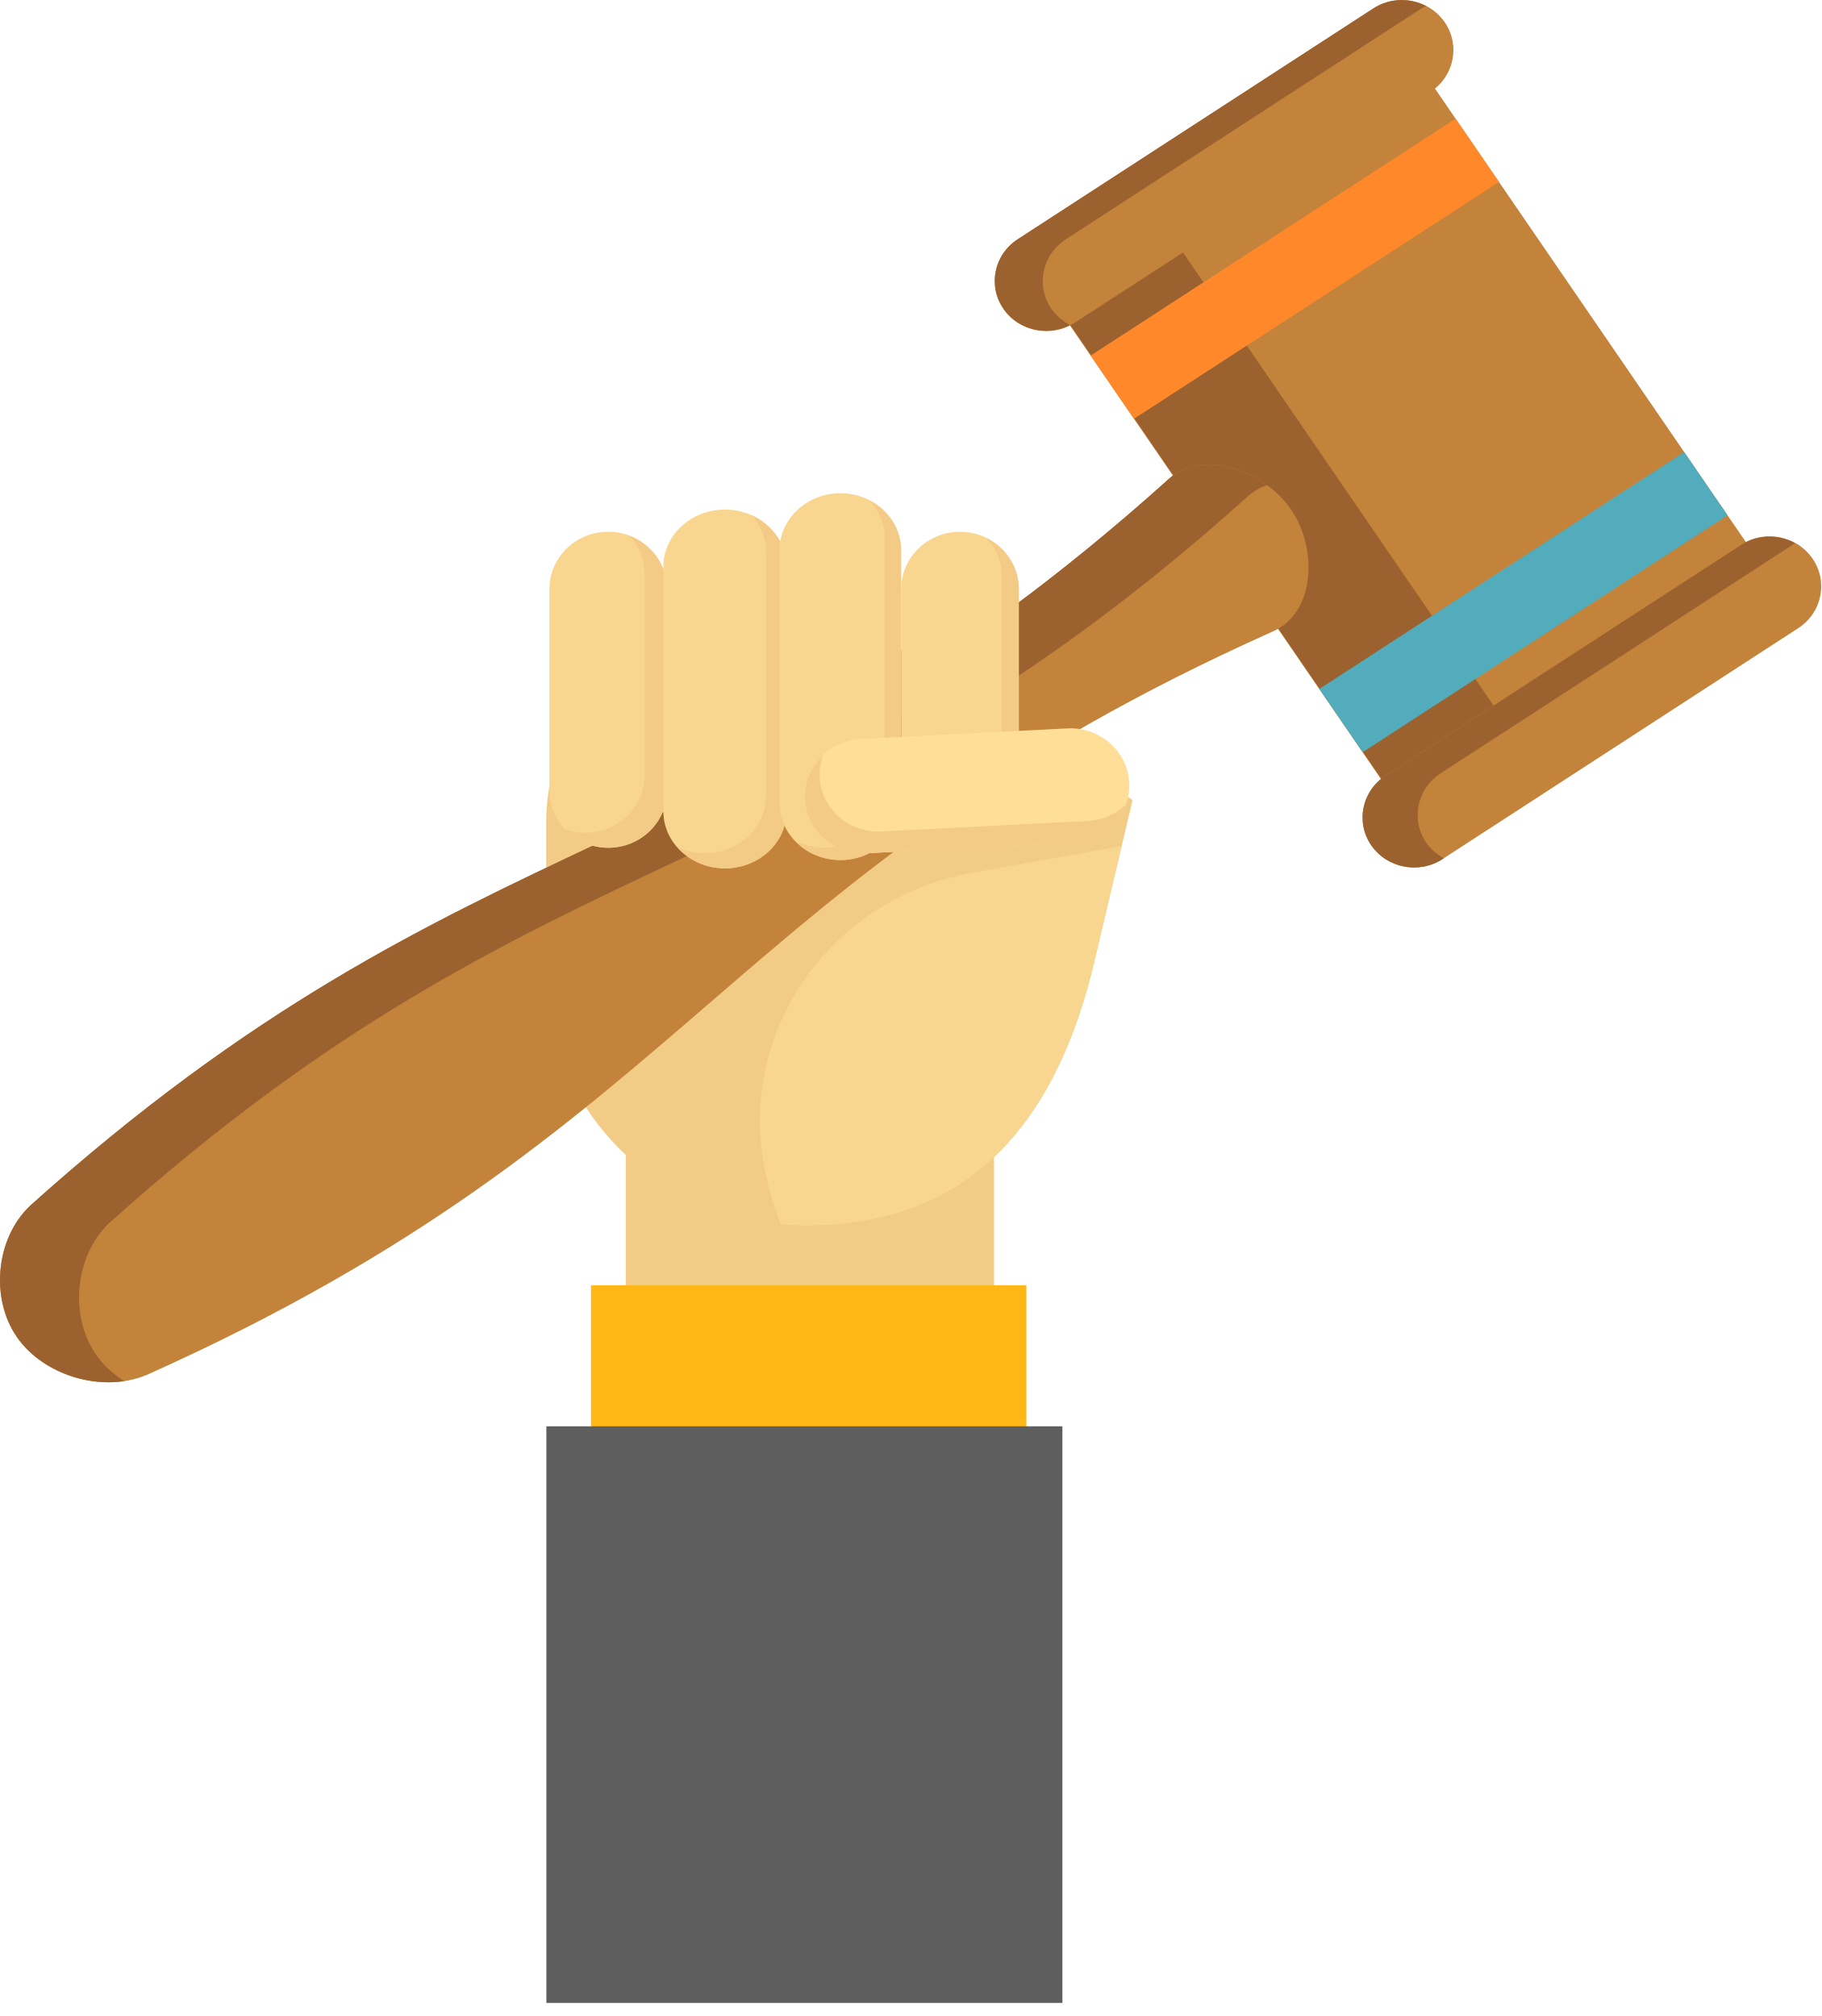
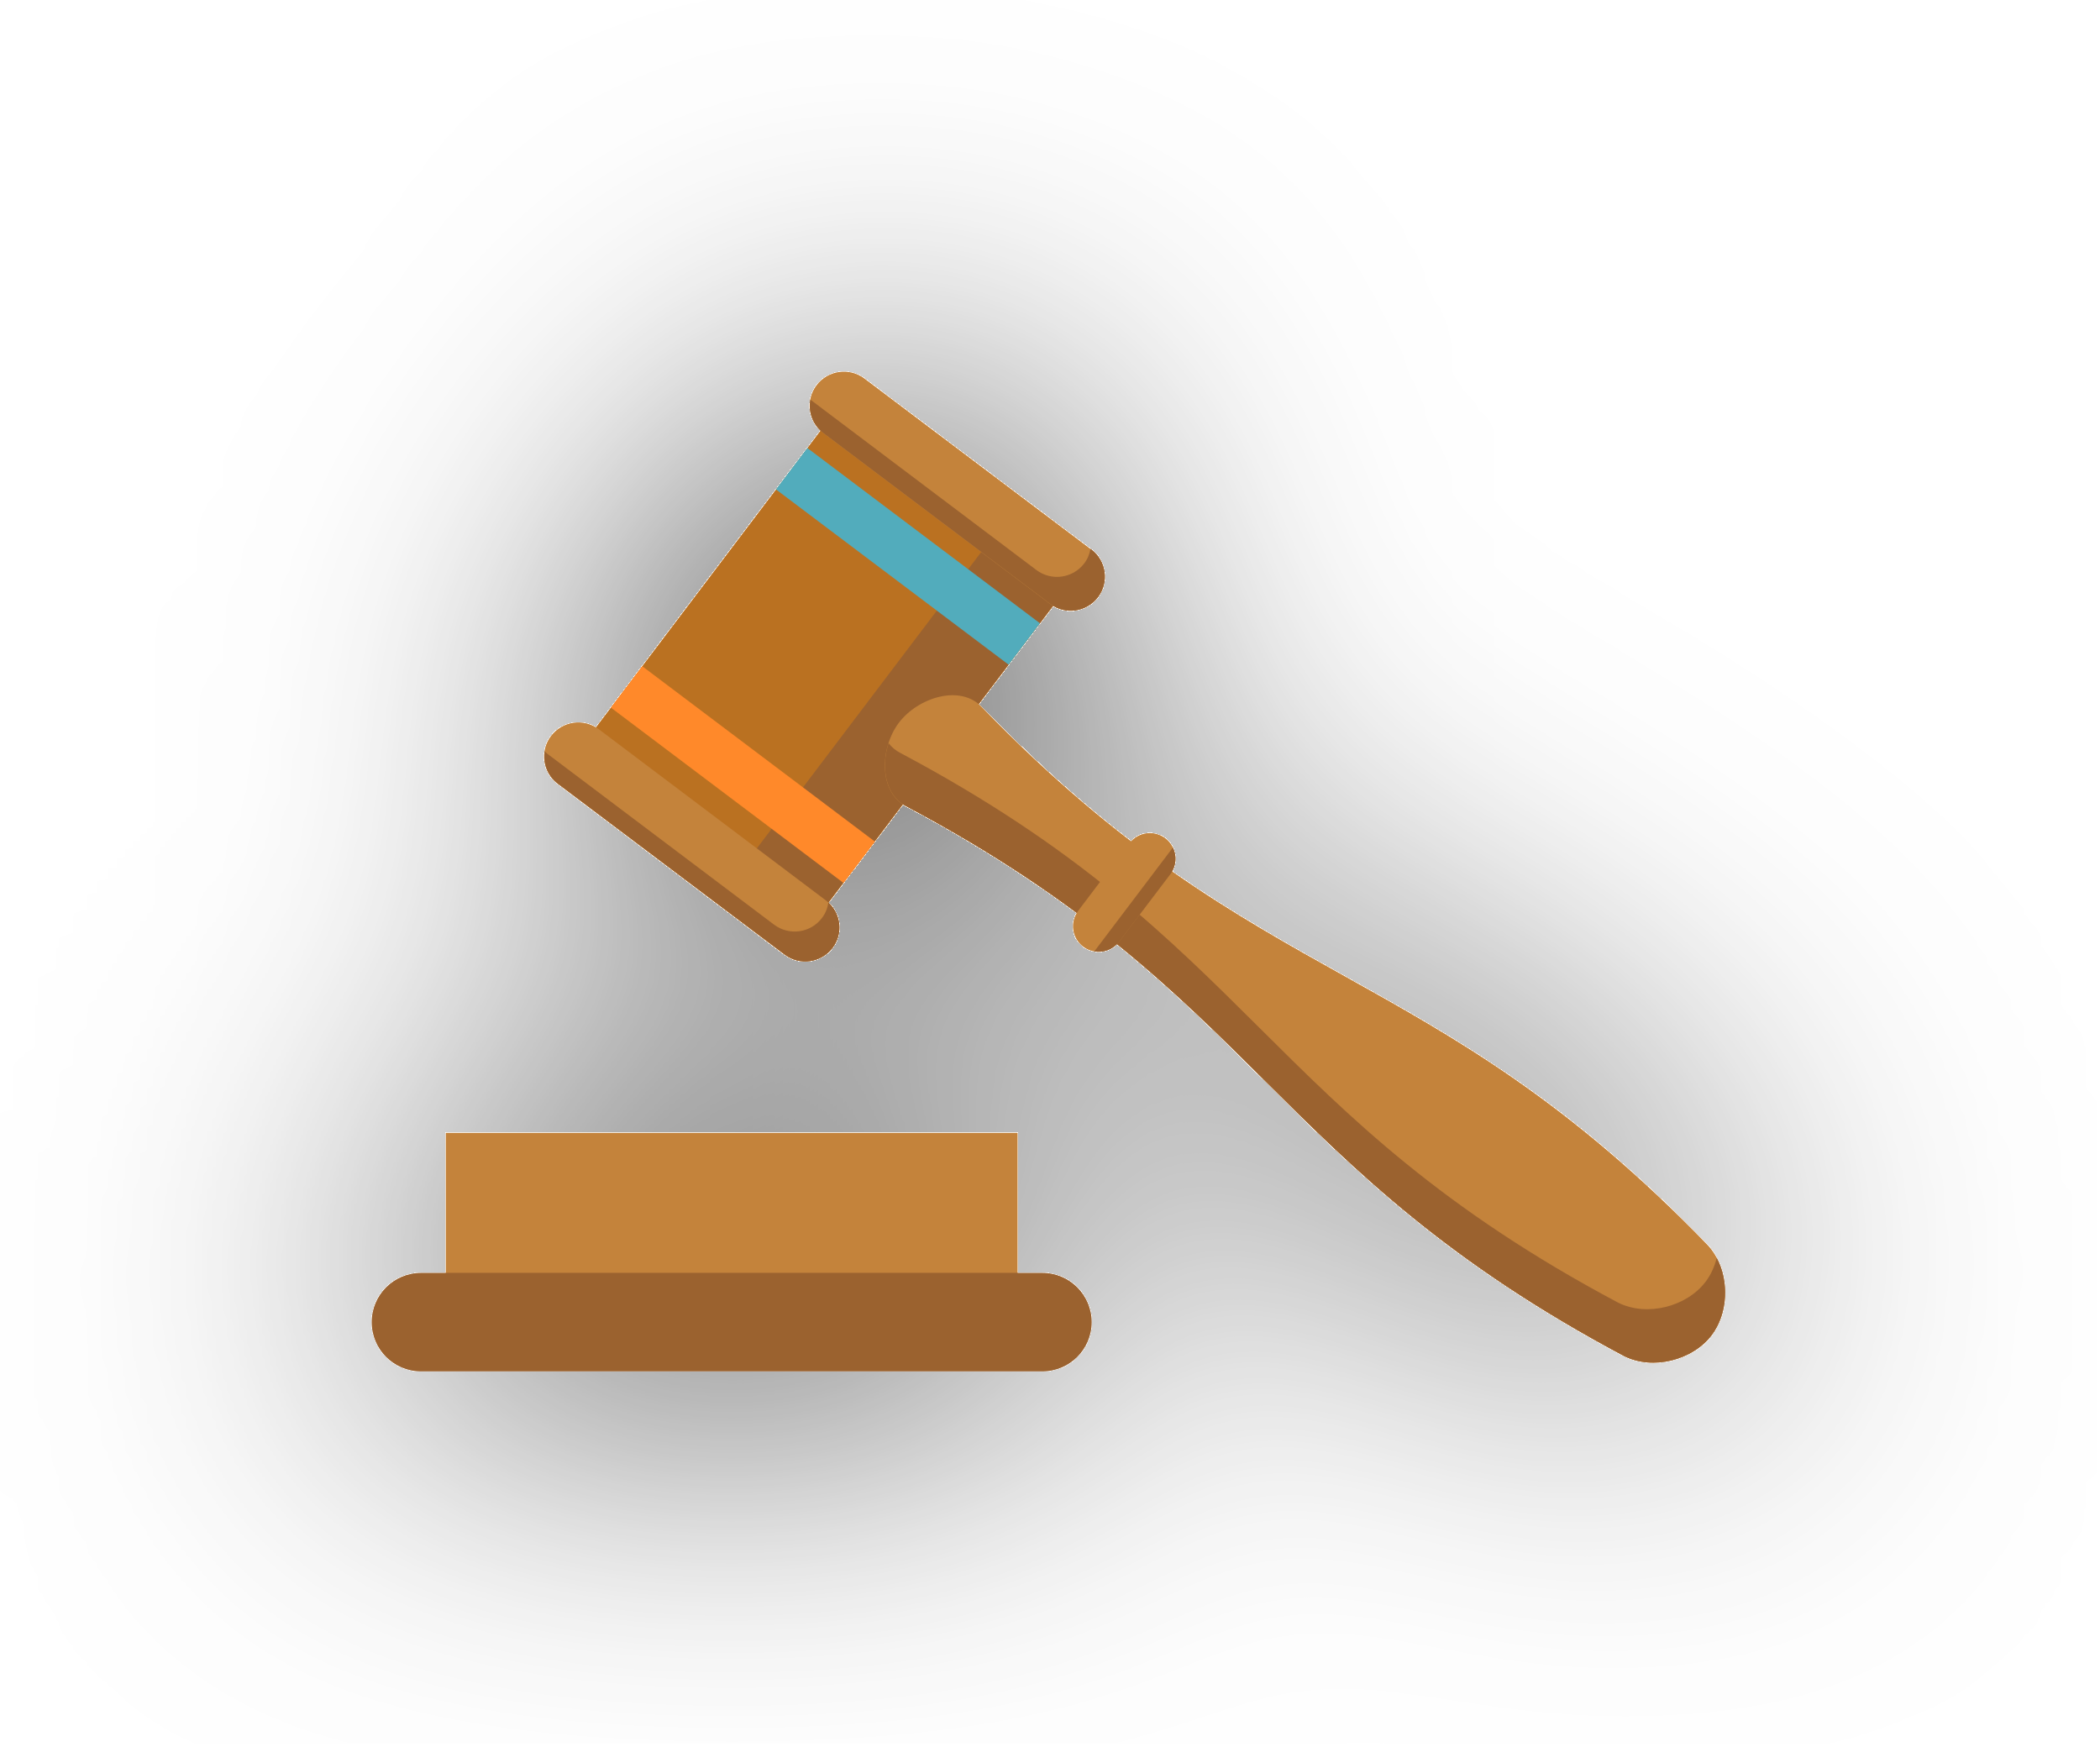
- <svg xmlns="http://www.w3.org/2000/svg" width="84" height="93" viewBox="0 0 84 93" fill="none">
-   <path d="M45.847 52.316H28.865V61.488H45.847V52.316Z" fill="#F2CB86" />
-   <path d="M50.378 44.749C48.313 52.959 43.762 56.527 37.153 56.527C30.543 56.527 25.192 51.313 25.192 44.887V37.99C25.192 31.557 30.55 30.734 37.153 30.734C43.762 30.734 52.237 36.909 52.237 36.909L50.378 44.749Z" fill="#F2CB86" />
-   <path d="M50.378 44.75L51.733 39.027L44.853 40.258C38.353 41.421 34.054 47.489 35.248 53.814C35.429 54.763 35.687 55.648 36.017 56.478C36.391 56.509 36.772 56.534 37.153 56.534C43.762 56.534 48.313 52.96 50.378 44.756V44.75Z" fill="#F9D68F" />
-   <path d="M47.338 59.289H27.258V72.663H47.338V59.289Z" fill="#FFB715" />
-   <path d="M49 65.797H25.2V92.397H49V65.797Z" fill="#5E5E5E" />
-   <path d="M64.871 2.172L48.038 13.102L64.853 37.63L81.686 26.7L64.871 2.172Z" fill="#C4833B" />
-   <path d="M53.133 9.562L47.951 12.926L64.761 37.457L69.944 34.093L53.133 9.562Z" fill="#9B622F" />
-   <path d="M77.68 20.855L60.852 31.781L62.851 34.697L79.679 23.771L77.68 20.855Z" fill="#52ACBC" />
-   <path d="M67.138 5.476L50.304 16.402L52.302 19.319L69.137 8.392L67.138 5.476Z" fill="#FF892A" />
-   <path d="M63.242 38.989C62.513 37.927 62.81 36.495 63.9 35.785L80.308 25.131C81.399 24.422 82.87 24.71 83.6 25.772C84.329 26.834 84.032 28.266 82.941 28.976L66.534 39.629C65.443 40.339 63.971 40.05 63.242 38.989Z" fill="#C4833B" />
-   <path d="M66.534 39.632L66.592 39.594C66.282 39.424 65.998 39.186 65.785 38.878C65.056 37.816 65.353 36.384 66.444 35.674L82.793 25.058C82.038 24.644 81.082 24.637 80.308 25.134L63.9 35.787C62.81 36.497 62.519 37.929 63.242 38.991C63.971 40.053 65.443 40.335 66.534 39.632Z" fill="#9B622F" />
-   <path d="M46.279 14.24C45.55 13.178 45.847 11.746 46.938 11.037L63.345 0.389C64.436 -0.321 65.908 -0.032 66.637 1.03C67.36 2.091 67.07 3.524 65.979 4.234L49.571 14.887C48.48 15.597 47.009 15.308 46.279 14.246V14.24Z" fill="#C4833B" />
-   <path d="M49.358 14.995C49.023 14.819 48.719 14.574 48.493 14.247C47.764 13.186 48.061 11.754 49.152 11.044L65.559 0.39C65.63 0.346 65.701 0.315 65.772 0.277C65.03 -0.106 64.1 -0.1 63.345 0.384L46.938 11.037C45.847 11.747 45.55 13.179 46.279 14.241C46.964 15.233 48.293 15.535 49.358 14.989V14.995Z" fill="#9B622F" />
-   <path d="M6.745 63.433C4.699 64.288 1.982 63.44 0.768 61.668C-0.452 59.897 -0.207 57.133 1.388 55.619C21.862 37.226 33.383 40.531 53.851 22.144C55.451 20.63 58.337 21.73 59.55 23.507C60.764 25.279 60.699 28.3 58.653 29.154C33.344 40.486 32.047 52.108 6.739 63.44L6.745 63.433Z" fill="#C4833B" />
-   <path d="M5.725 63.709C5.202 63.376 4.751 62.961 4.415 62.471C3.202 60.7 3.44 57.936 5.035 56.422C25.509 38.03 37.03 41.334 57.504 22.941C57.782 22.677 58.104 22.495 58.446 22.382C57.039 21.358 55.071 20.988 53.851 22.143C33.383 40.53 21.862 37.226 1.394 55.618C-0.206 57.132 -0.445 59.896 0.775 61.667C1.794 63.162 3.879 63.992 5.732 63.709H5.725Z" fill="#9B622F" />
-   <path d="M46.376 35.513C46.918 36.311 46.699 37.385 45.886 37.913C45.066 38.441 43.962 38.227 43.42 37.435L40.148 32.661C39.605 31.864 39.825 30.79 40.638 30.262C41.458 29.734 42.562 29.948 43.104 30.746L46.376 35.52V35.513Z" fill="#C4833B" />
-   <path d="M45.105 38.182L40.083 30.852C39.767 31.398 39.767 32.095 40.148 32.654L43.42 37.428C43.801 37.987 44.459 38.251 45.105 38.182Z" fill="#9B622F" />
-   <path d="M30.763 36.466C30.763 37.924 29.549 39.105 28.052 39.105C26.554 39.105 25.341 37.924 25.341 36.466V27.169C25.341 25.712 26.554 24.531 28.052 24.531C29.549 24.531 30.763 25.712 30.763 27.169V36.466Z" fill="#F9D68F" />
-   <path d="M29.026 24.719C29.459 25.184 29.73 25.799 29.73 26.478V35.774C29.73 37.232 28.516 38.413 27.019 38.413C26.677 38.413 26.348 38.344 26.044 38.23C26.541 38.764 27.251 39.11 28.052 39.11C29.549 39.11 30.763 37.929 30.763 36.472V27.175C30.763 26.05 30.04 25.102 29.026 24.719Z" fill="#F4CA87" />
-   <path d="M36.275 37.422C36.275 38.879 35.003 40.06 33.435 40.06C31.866 40.06 30.595 38.879 30.595 37.422V26.146C30.595 24.689 31.866 23.508 33.435 23.508C35.003 23.508 36.275 24.689 36.275 26.146V37.422Z" fill="#F9D68F" />
-   <path d="M34.674 23.777C35.081 24.236 35.332 24.814 35.332 25.448V36.724C35.332 38.181 34.061 39.362 32.492 39.362C32.047 39.362 31.628 39.255 31.253 39.086C31.776 39.67 32.55 40.053 33.435 40.053C35.003 40.053 36.275 38.872 36.275 37.415V26.139C36.275 25.096 35.616 24.204 34.674 23.777Z" fill="#F4CA87" />
-   <path d="M41.561 37.038C41.561 38.496 40.302 39.677 38.76 39.677C37.211 39.677 35.952 38.496 35.952 37.038V25.392C35.952 23.935 37.211 22.754 38.76 22.754C40.309 22.754 41.561 23.935 41.561 25.392V37.038Z" fill="#F9D68F" />
-   <path d="M40.096 23.082C40.535 23.547 40.806 24.15 40.806 24.822V36.468C40.806 37.925 39.547 39.106 37.998 39.106C37.508 39.106 37.062 38.981 36.662 38.773C37.178 39.32 37.921 39.672 38.76 39.672C40.309 39.672 41.561 38.491 41.561 37.033V25.387C41.561 24.389 40.967 23.528 40.096 23.082Z" fill="#F4CA87" />
-   <path d="M46.989 36.466C46.989 37.924 45.776 39.105 44.279 39.105C42.781 39.105 41.568 37.924 41.568 36.466V27.169C41.568 25.712 42.781 24.531 44.279 24.531C45.776 24.531 46.989 25.712 46.989 27.169V36.466Z" fill="#F9D68F" />
-   <path d="M45.531 24.846C45.944 25.311 46.202 25.901 46.202 26.561V35.858C46.202 37.315 44.989 38.496 43.491 38.496C43.039 38.496 42.613 38.377 42.239 38.182C42.736 38.741 43.465 39.105 44.279 39.105C45.776 39.105 46.989 37.924 46.989 36.467V27.17C46.989 26.153 46.396 25.286 45.531 24.84V24.846Z" fill="#F4CA87" />
-   <path d="M49.229 33.601C50.727 33.526 51.998 34.644 52.082 36.095C52.16 37.552 51.011 38.79 49.52 38.871L39.98 39.361C38.482 39.437 37.211 38.319 37.127 36.868C37.049 35.41 38.198 34.173 39.689 34.091L49.229 33.601Z" fill="#FFDF97" />
-   <path d="M50.197 37.868L40.657 38.358C39.16 38.433 37.882 37.315 37.804 35.864C37.785 35.506 37.843 35.16 37.959 34.84C37.417 35.355 37.088 36.077 37.127 36.869C37.204 38.326 38.482 39.444 39.98 39.363L49.52 38.873C50.649 38.816 51.572 38.094 51.927 37.12C51.475 37.547 50.875 37.83 50.191 37.868H50.197Z" fill="#F4CA87" />
+ <svg xmlns="http://www.w3.org/2000/svg" width="226" height="188" viewBox="0 0 226 188" fill="none">
+   <g filter="url(#filter0_d_3023_39652)">
+     <path d="M90.254 43.769L61.934 81.188L86.979 100.06L115.299 62.642L90.254 43.769Z" fill="#BA7121" />
+     <path d="M107.374 57.067L79.048 94.481L86.757 100.292L115.084 62.879L107.374 57.067Z" fill="#9B622F" />
+     <path d="M86.878 48.215L83.505 52.672L108.55 71.544L111.923 67.088L86.878 48.215Z" fill="#52ACBC" />
+     <path d="M69.114 71.704L65.74 76.16L90.782 95.037L94.156 90.581L69.114 71.704Z" fill="#FF892A" />
+     <path d="M118.167 64.283C116.94 65.901 114.631 66.227 113.01 65.002L88.596 46.608C86.974 45.383 86.648 43.08 87.875 41.461C89.103 39.843 91.411 39.517 93.033 40.742L117.447 59.148C119.068 60.372 119.384 62.676 118.167 64.294V64.283Z" fill="#C4833B" />
+     <path d="M117.447 59.147L117.356 59.08C117.255 59.63 117.052 60.159 116.692 60.63C115.465 62.249 113.156 62.574 111.534 61.35L87.211 43.012C86.974 44.326 87.447 45.731 88.596 46.596L113.01 64.99C114.631 66.215 116.94 65.889 118.167 64.271C119.395 62.653 119.068 60.35 117.447 59.125V59.147Z" fill="#9B622F" />
+     <path d="M89.587 102.037C88.359 103.655 86.051 103.969 84.429 102.756L60.015 84.362C58.394 83.137 58.067 80.833 59.295 79.215C60.522 77.597 62.831 77.271 64.452 78.496L88.866 96.901C90.488 98.126 90.814 100.43 89.587 102.048V102.037Z" fill="#C4833B" />
+     <path d="M89.148 97.149C89.058 97.733 88.844 98.306 88.461 98.801C87.245 100.419 84.936 100.745 83.303 99.52L58.901 81.126C58.799 81.047 58.721 80.957 58.63 80.867C58.428 82.159 58.912 83.508 60.038 84.35L84.452 102.745C86.074 103.969 88.382 103.644 89.61 102.025C90.758 100.509 90.533 98.407 89.17 97.138L89.148 97.149Z" fill="#9B622F" />
+     <path d="M183.819 134.05C186.15 136.601 186.263 141.005 184.214 143.713C182.164 146.421 177.885 147.511 174.788 145.972C136.658 125.69 135.735 107.116 97.605 86.834C94.508 85.295 94.688 80.497 96.738 77.789C98.787 75.081 103.359 73.598 105.702 76.137C135.679 107.195 153.831 102.992 183.819 134.05Z" fill="#C4833B" />
+     <path d="M184.754 135.387C184.518 136.32 184.124 137.208 183.561 137.949C181.511 140.657 177.232 141.747 174.146 140.208C136.016 119.926 135.093 101.352 96.952 81.07C96.411 80.801 95.972 80.43 95.623 79.981C94.801 82.576 95.24 85.644 97.605 86.823C135.735 107.105 136.658 125.679 174.788 145.961C177.885 147.5 182.164 146.41 184.214 143.702C185.937 141.421 186.128 137.949 184.754 135.387Z" fill="#9B622F" />
+     <path d="M121.546 90.757C122.469 89.543 124.192 89.307 125.408 90.217C126.625 91.139 126.861 92.858 125.949 94.071L120.431 101.353C119.508 102.566 117.785 102.802 116.568 101.892C115.352 100.97 115.116 99.251 116.028 98.038L121.535 90.757H121.546Z" fill="#C4833B" />
+     <path d="M126.219 91.227L117.762 102.407C118.753 102.575 119.789 102.216 120.442 101.362L125.96 94.081C126.602 93.227 126.67 92.126 126.231 91.227H126.219Z" fill="#9B622F" />
+     <path d="M109.514 121.934H47.973V138.676H109.514V121.934Z" fill="#C4833B" />
+     <path d="M117.487 142.304C117.487 145.236 115.111 147.607 112.172 147.607H45.315C42.376 147.607 40 145.236 40 142.304C40 139.371 42.376 137 45.315 137H112.172C115.111 137 117.487 139.371 117.487 142.304Z" fill="#9B622F" />
+   </g>
+   <defs>
+     <filter id="filter0_d_3023_39652" x="0" y="0" width="225.665" height="187.605" filterUnits="userSpaceOnUse" color-interpolation-filters="sRGB">
+       <feFlood flood-opacity="0" result="BackgroundImageFix" />
+       <feColorMatrix in="SourceAlpha" type="matrix" values="0 0 0 0 0 0 0 0 0 0 0 0 0 0 0 0 0 0 127 0" result="hardAlpha" />
+       <feOffset />
+       <feGaussianBlur stdDeviation="20" />
+       <feComposite in2="hardAlpha" operator="out" />
+       <feColorMatrix type="matrix" values="0 0 0 0 0 0 0 0 0 0 0 0 0 0 0 0 0 0 0.79 0" />
+       <feBlend mode="normal" in2="BackgroundImageFix" result="effect1_dropShadow_3023_39652" />
+       <feBlend mode="normal" in="SourceGraphic" in2="effect1_dropShadow_3023_39652" result="shape" />
+     </filter>
+   </defs>
</svg>
